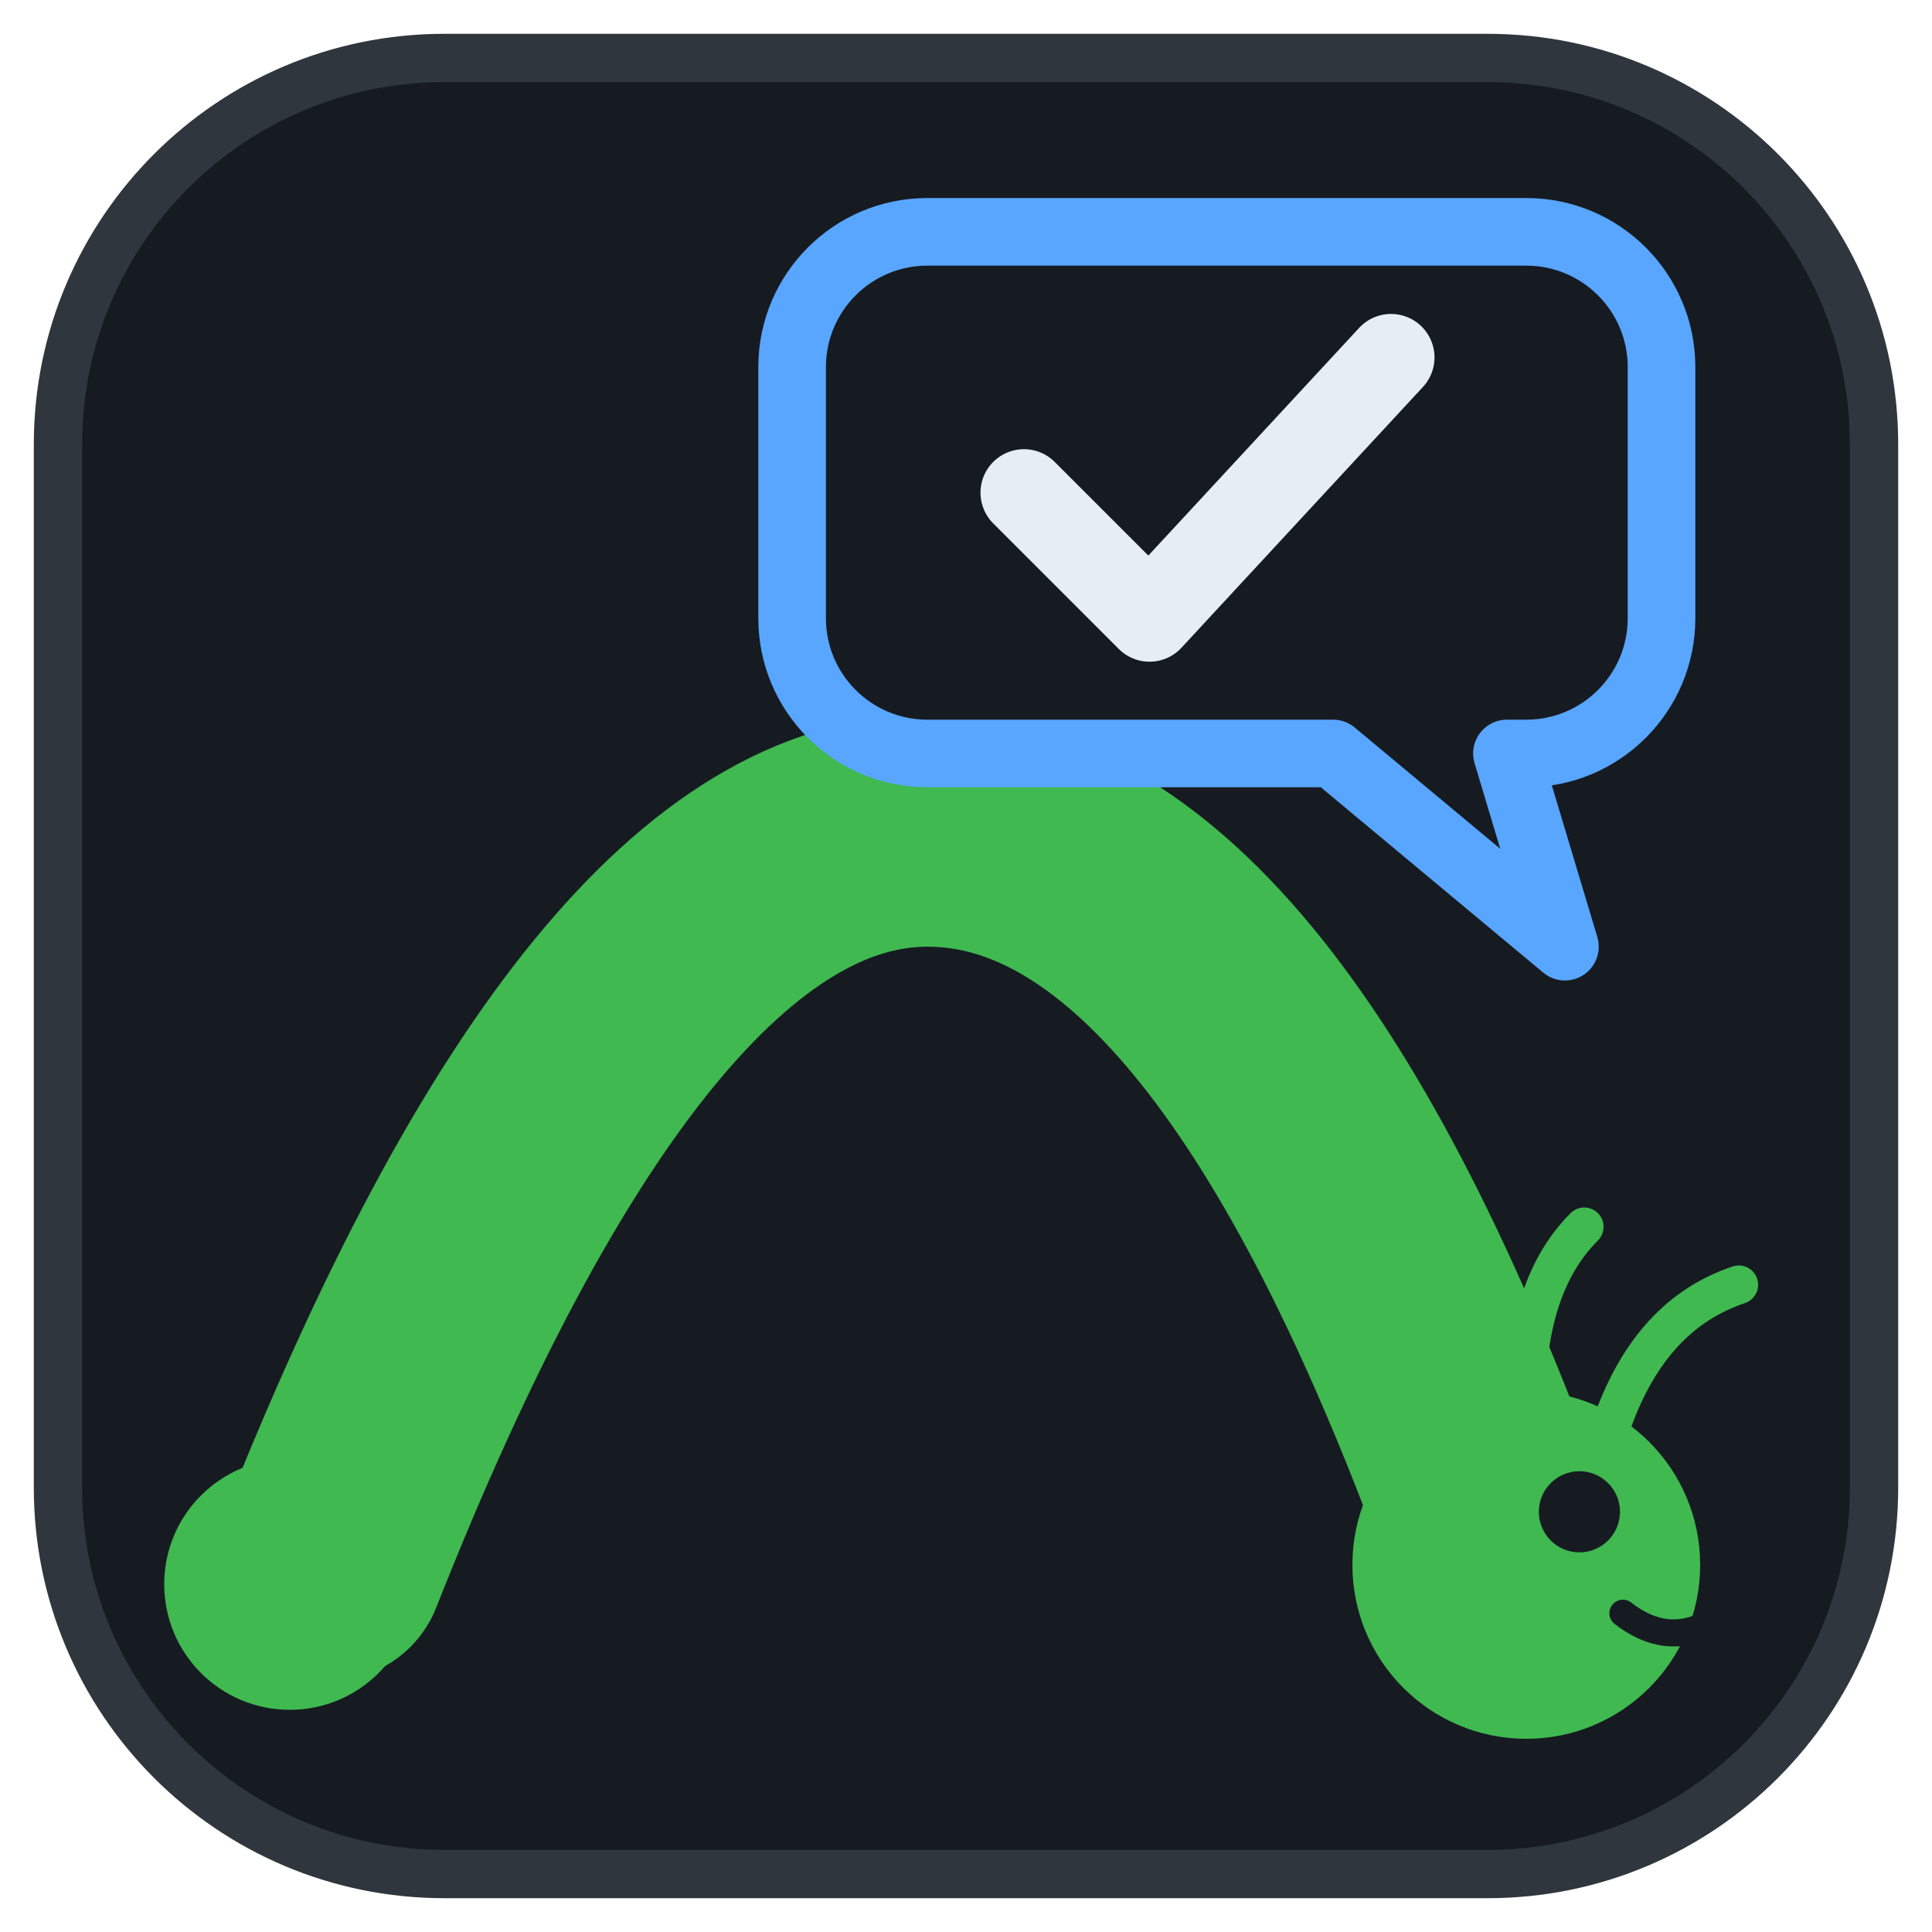
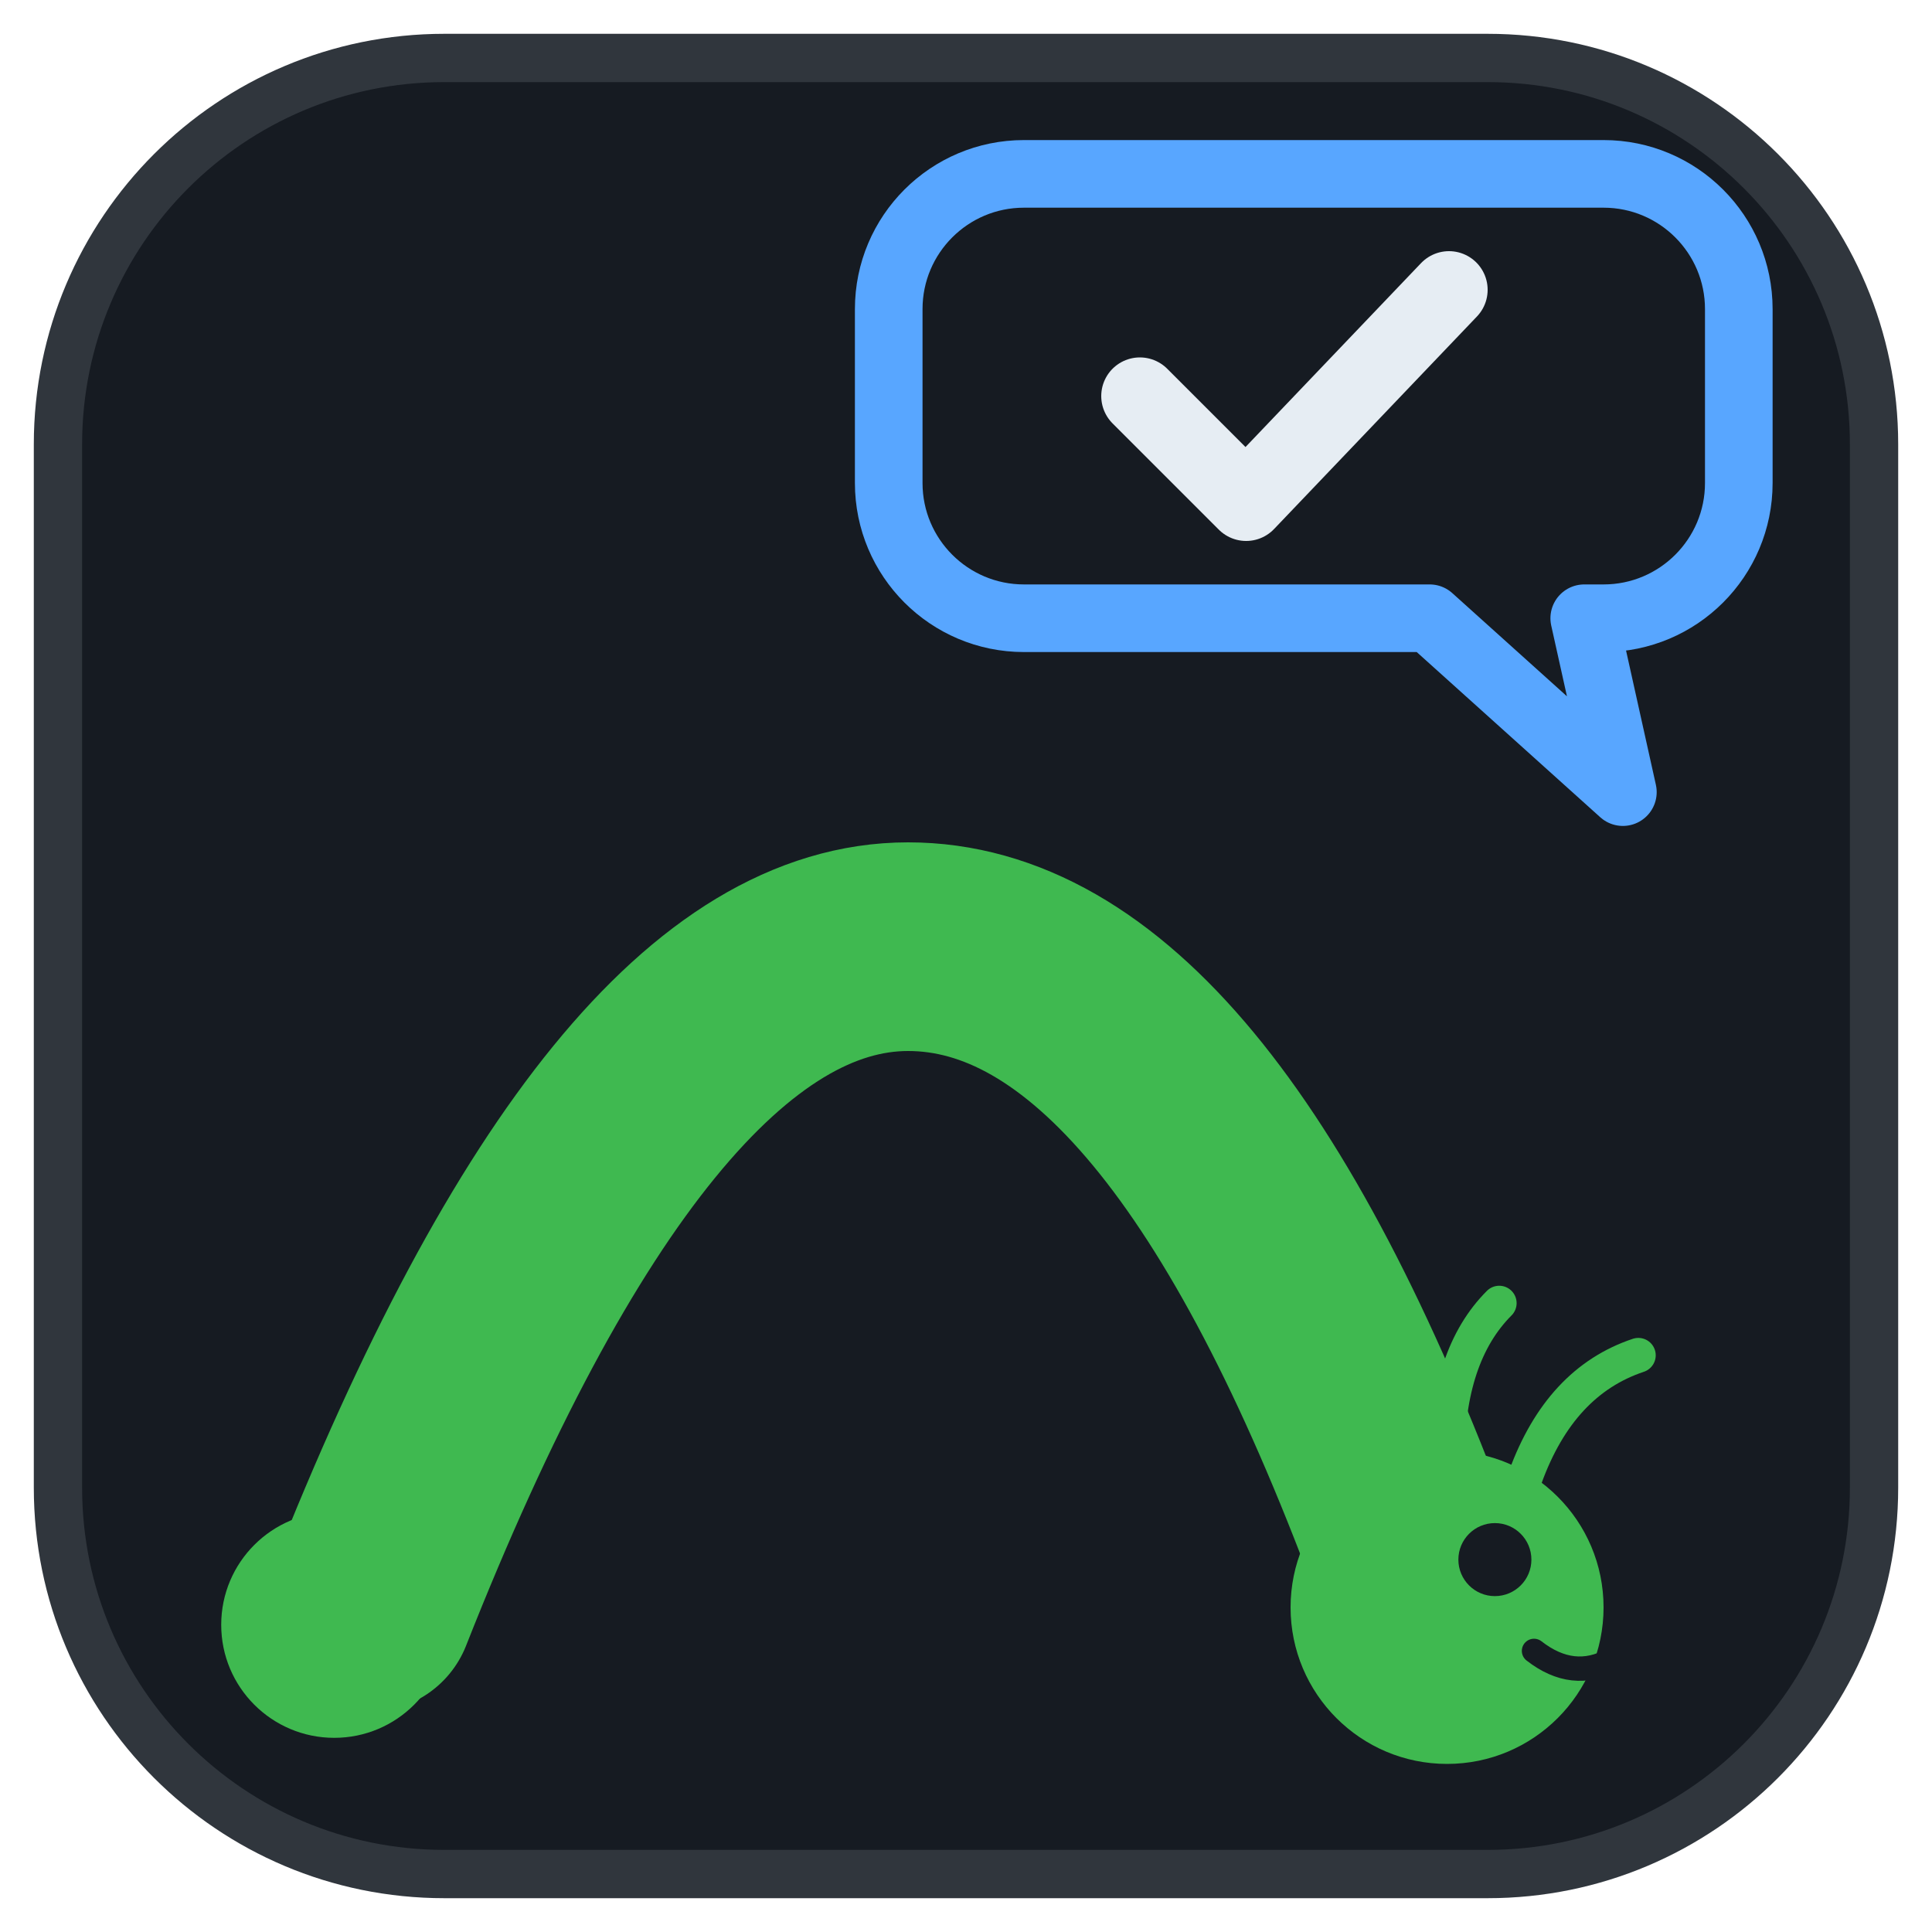
<svg xmlns="http://www.w3.org/2000/svg" viewBox="0 0 200 200" role="img" aria-label="psr-success-comment">
  <rect x="6" y="6" width="188" height="188" rx="40" fill="#161b22" stroke="#30363d" stroke-width="5" />
-   <g transform="translate(-4 26)">
+   <g transform="translate(4 44) scale(0.9)">
    <path d="M38,136 Q68,60 100,60 Q132,60 158,130" stroke="#3fb950" stroke-width="24" stroke-linecap="round" fill="none" />
    <circle cx="34" cy="138" r="13" fill="#3fb950" />
    <circle cx="162" cy="136" r="18" fill="#3fb950" />
    <circle cx="167.5" cy="130.5" r="4.2" fill="#161b22" />
    <path d="M171,121 q4,-11 13,-14 M162,119 q0,-12 6,-18" stroke="#3fb950" stroke-width="4" stroke-linecap="round" fill="none" />
    <path d="M172,141 q4.5,3.5 9,1" stroke="#161b22" stroke-width="2.8" stroke-linecap="round" fill="none" />
  </g>
-   <path d="M96 24h62a14 14 0 0 1 14 14v26a14 14 0 0 1-14 14h-2l6 20-24-20H96a14 14 0 0 1-14-14V38a14 14 0 0 1 14-14z" fill="#161b22" stroke="#58a6ff" stroke-width="7" stroke-linejoin="round" />
-   <path d="M106 51l13 13 25-27" fill="none" stroke="#e6edf3" stroke-width="9" stroke-linecap="round" stroke-linejoin="round" />
+   <path d="M106 18h60a14 14 0 0 1 14 14v18a14 14 0 0 1-14 14h-2l4 18-20-18H106a14 14 0 0 1-14-14V32a14 14 0 0 1 14-14z" fill="#161b22" stroke="#58a6ff" stroke-width="7" stroke-linejoin="round" />
+   <path d="M118 41l11 11 21-22" fill="none" stroke="#e6edf3" stroke-width="8" stroke-linecap="round" stroke-linejoin="round" />
</svg>
